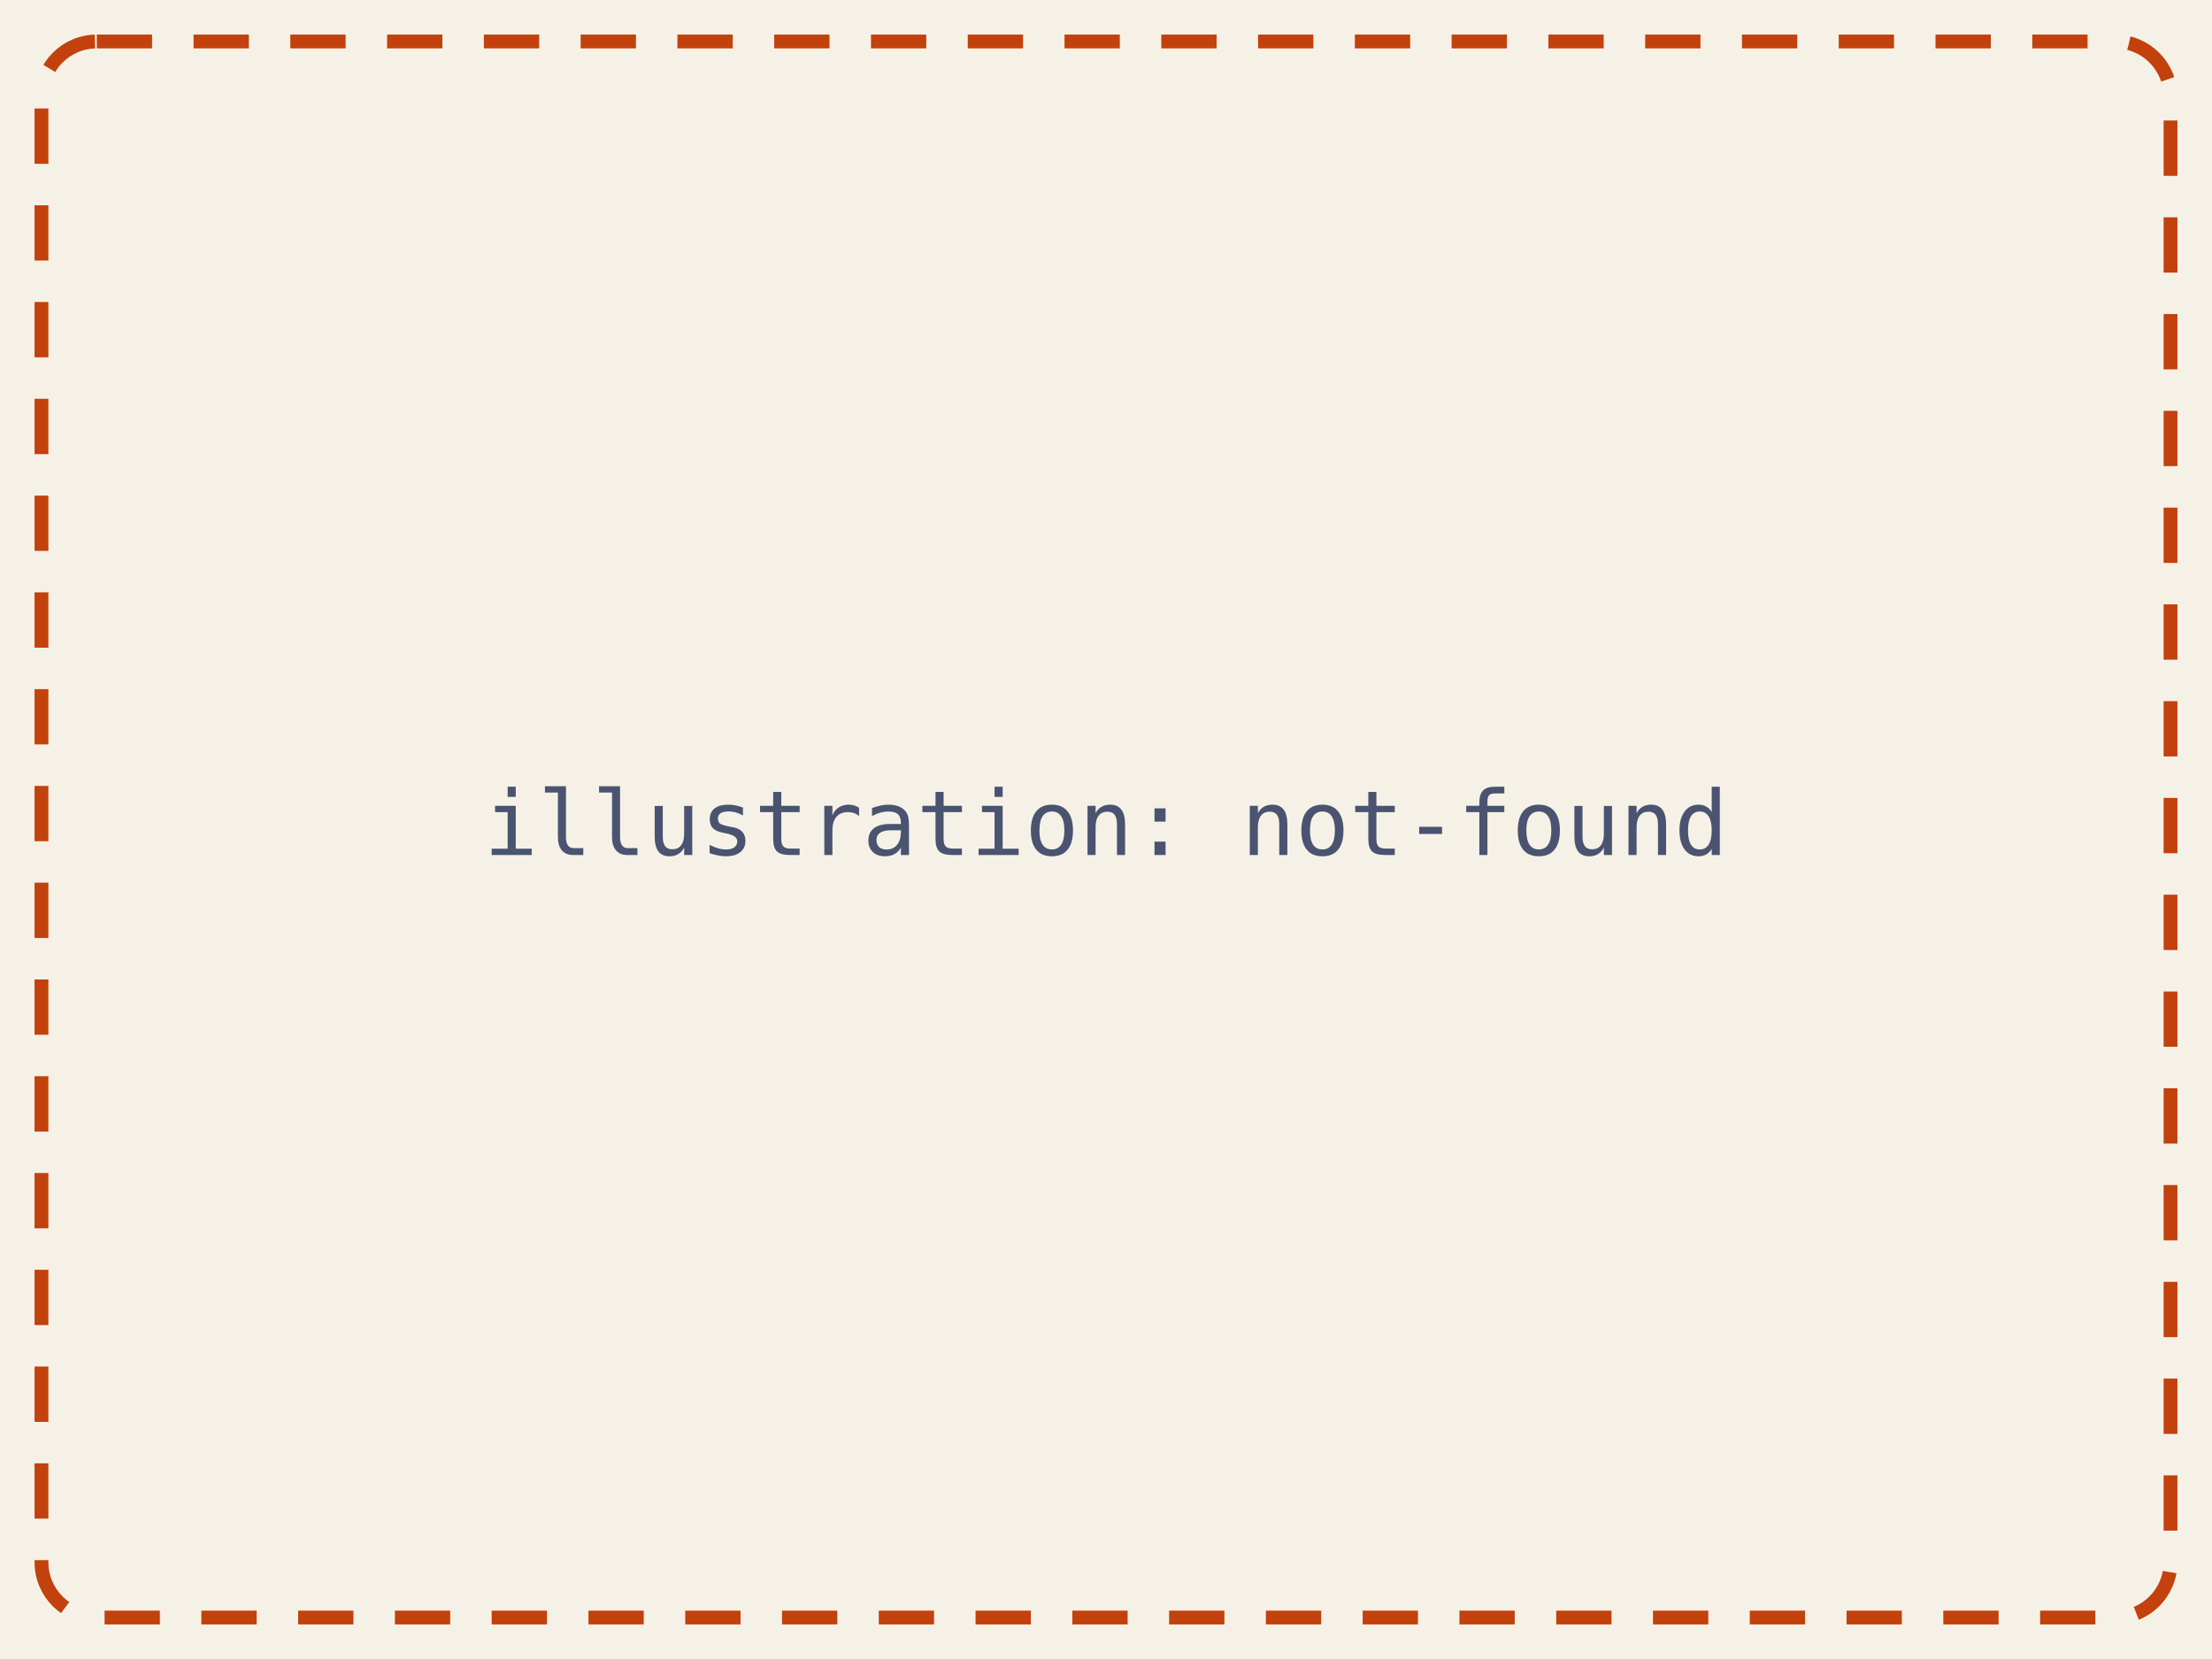
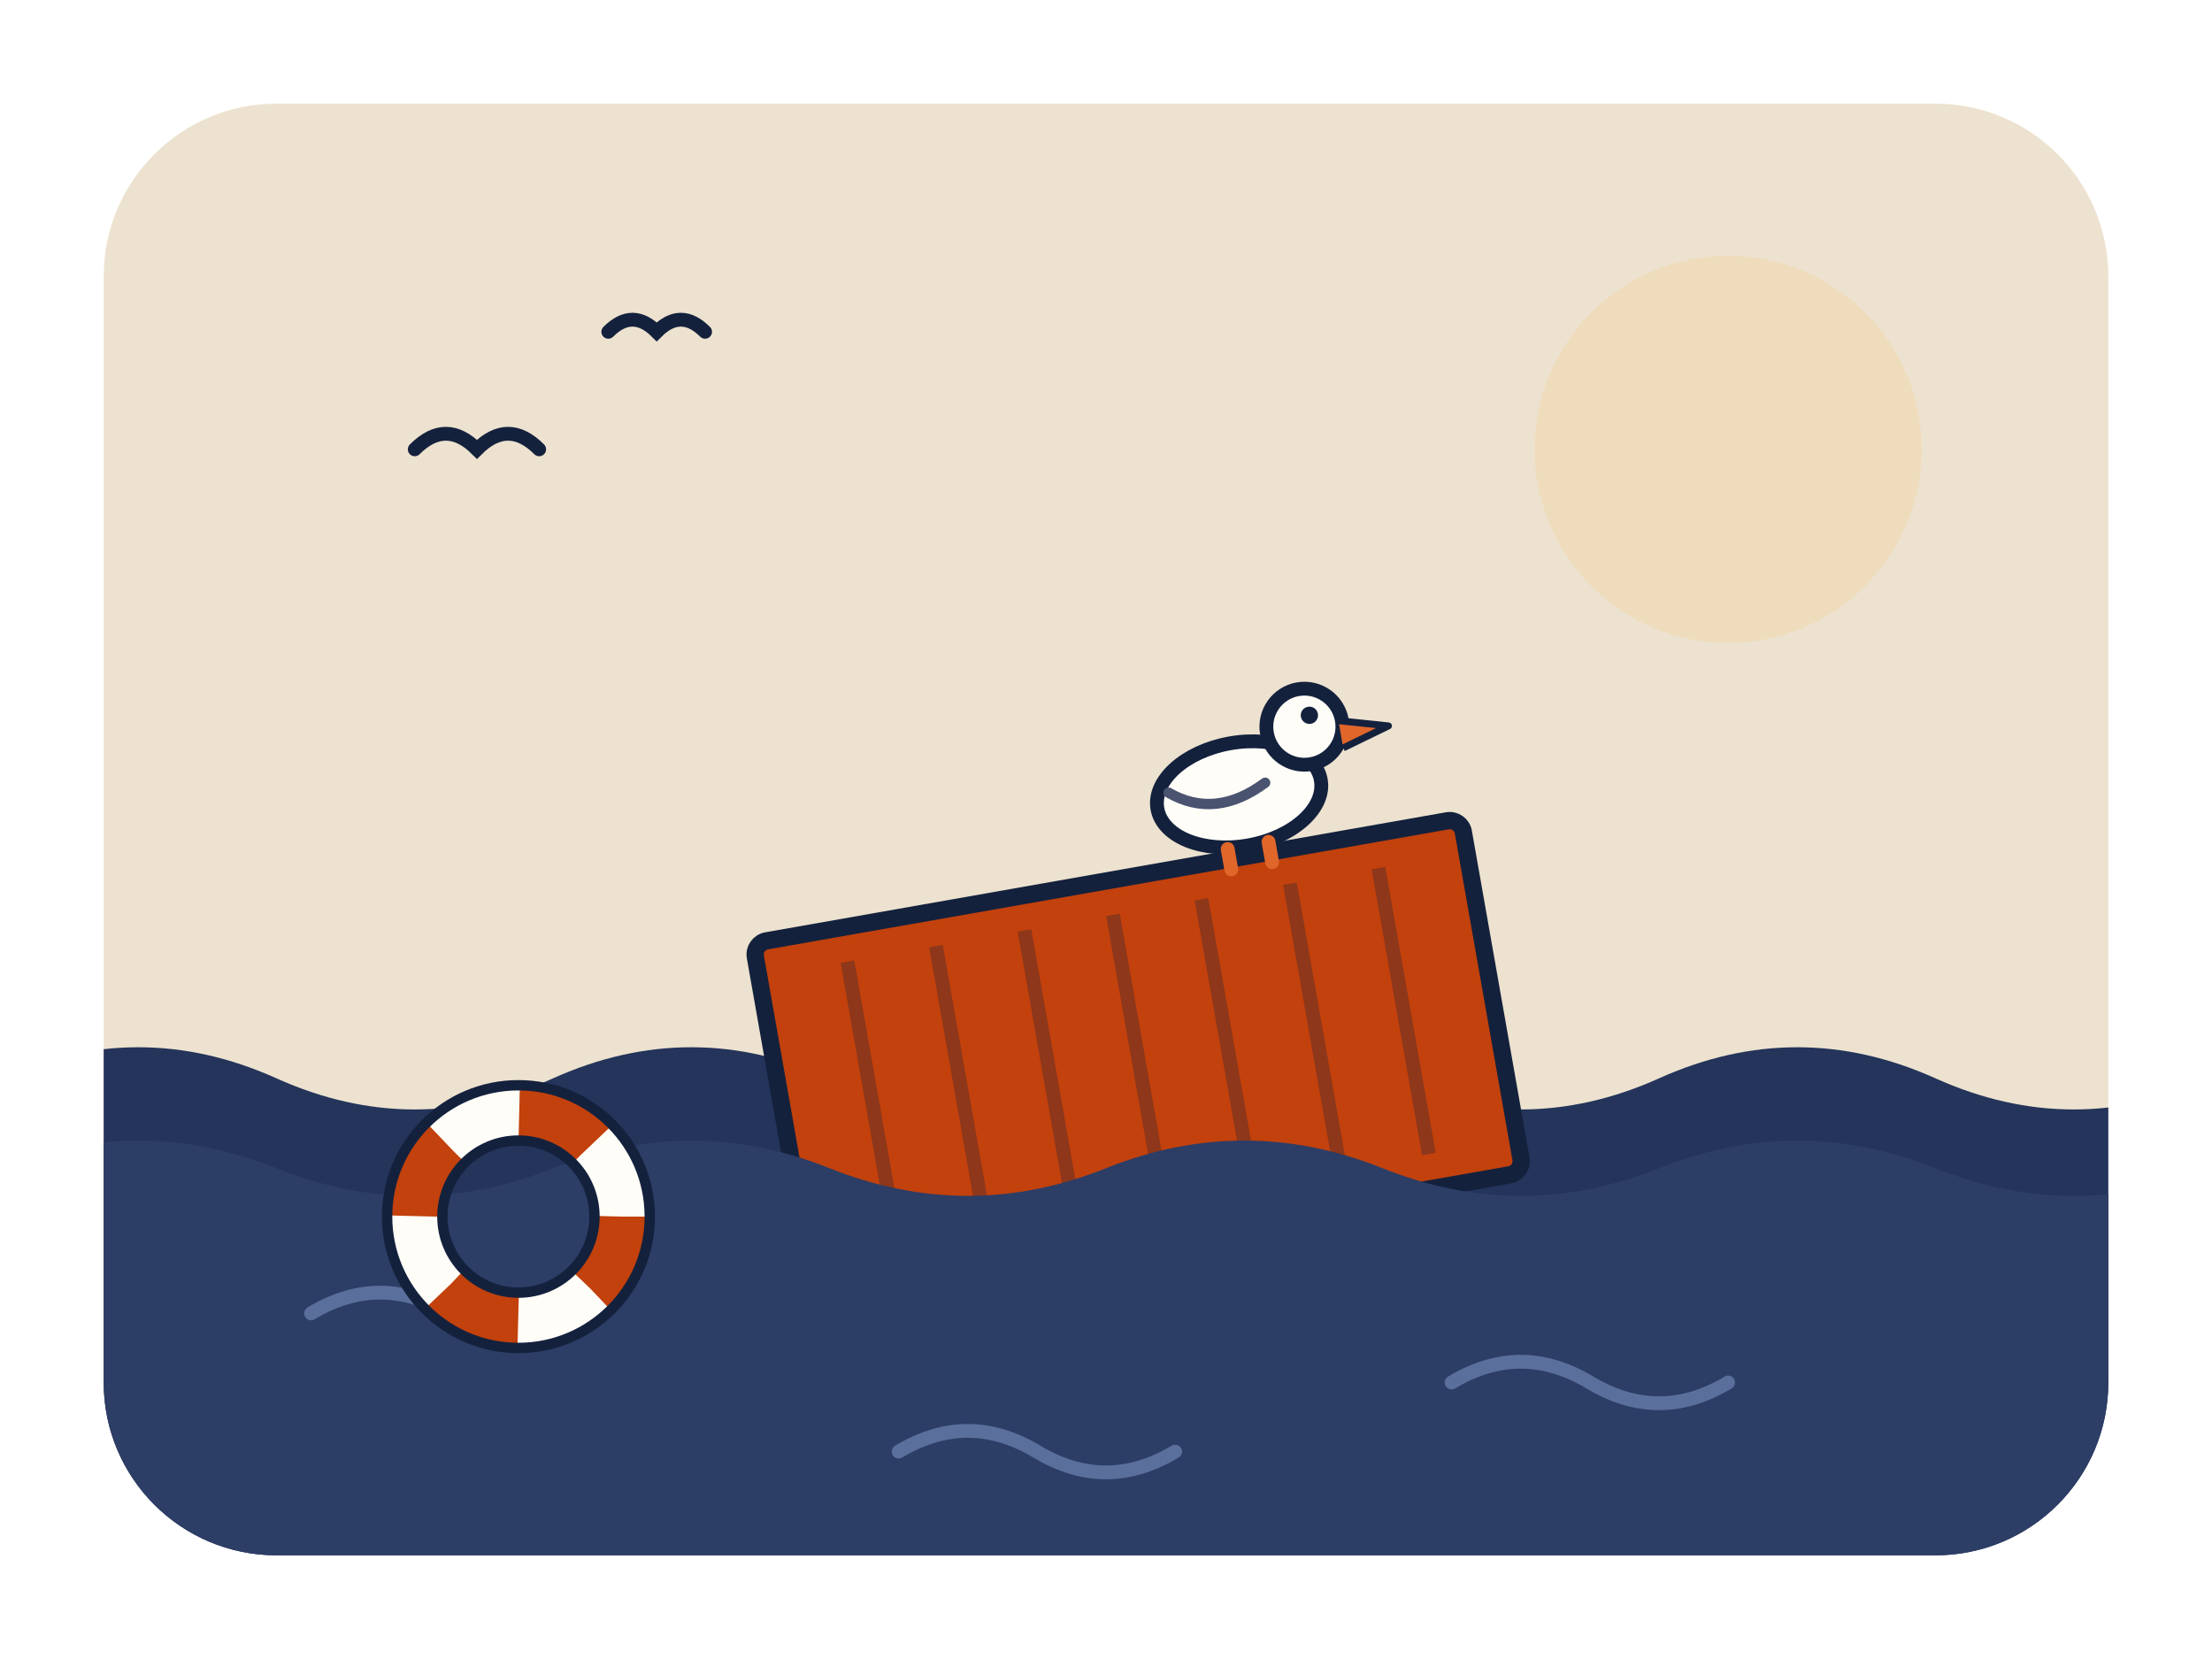
- <svg xmlns="http://www.w3.org/2000/svg" viewBox="0 0 640 480" role="img" aria-label="Illustration placeholder: not-found">
-   <rect width="640" height="480" fill="#f6f1e7" />
-   <rect x="12" y="12" width="616" height="456" fill="none" stroke="#c2410c" stroke-width="4" stroke-dasharray="16 12" rx="16" />
-   <text x="50%" y="50%" text-anchor="middle" dominant-baseline="middle" font-family="monospace" font-size="26" fill="#4a5470">illustration: not-found</text>
+ <svg xmlns="http://www.w3.org/2000/svg" viewBox="0 0 640 480" role="img" aria-label="A lone shipping container adrift at sea with a seagull sitting on top and a life buoy nearby">
+   <defs>
+     <clipPath id="panel">
+       <rect x="30" y="30" width="580" height="420" rx="50" />
+     </clipPath>
+   </defs>
+   <rect x="30" y="30" width="580" height="420" rx="50" fill="#ece2cf" />
+   <g clip-path="url(#panel)">
+     <circle cx="500" cy="130" r="56" fill="#efdcbc" />
+     <path d="M120 130q9-9 18 0q9-9 18 0M176 96q7-7 14 0q7-7 14 0" fill="none" stroke="#14213d" stroke-width="4" stroke-linecap="round" />
+     <path d="M0 312q40-18 80 0t80 0t80 0t80 0t80 0t80 0t80 0t80 0V480H0Z" fill="#24345a" />
+     <g transform="translate(0 40) rotate(-10 330 270)">
+       <rect x="226" y="214" width="208" height="104" rx="4" fill="#c2410c" stroke="#14213d" stroke-width="5" />
+       <path d="M252 224v84M278 224v84M304 224v84M330 224v84M356 224v84M382 224v84M408 224v84" stroke="#14213d" stroke-opacity=".3" stroke-width="4" />
+       <ellipse cx="372" cy="196" rx="24" ry="15" fill="#fffdf8" stroke="#14213d" stroke-width="4" />
+       <circle cx="394" cy="180" r="11" fill="#fffdf8" stroke="#14213d" stroke-width="4" />
+       <path d="M404 180l14 4-14 4" fill="#e0662a" stroke="#14213d" stroke-width="2" stroke-linejoin="round" />
+       <circle cx="396" cy="177" r="2.5" fill="#14213d" />
+       <path d="M352 192q12 10 28 2" fill="none" stroke="#4a5470" stroke-width="3" stroke-linecap="round" />
+       <path d="M366 211v6M378 211v6" stroke="#e0662a" stroke-width="4" stroke-linecap="round" />
+     </g>
+     <path d="M0 338q40-16 80 0t80 0t80 0t80 0t80 0t80 0t80 0t80 0V480H0Z" fill="#2c3d66" />
+     <path d="M90 380q20-12 40 0t40 0M420 400q20-12 40 0t40 0M260 420q20-12 40 0t40 0" fill="none" stroke="#5b6f9c" stroke-width="4" stroke-linecap="round" />
+     <circle cx="150" cy="352" r="30" fill="none" stroke="#fffdf8" stroke-width="16" />
+     <circle cx="150" cy="352" r="30" fill="none" stroke="#c2410c" stroke-width="16" stroke-dasharray="23.6 23.6" />
+     <circle cx="150" cy="352" r="38" fill="none" stroke="#14213d" stroke-width="3" />
+     <circle cx="150" cy="352" r="22" fill="none" stroke="#14213d" stroke-width="3" />
+   </g>
</svg>
